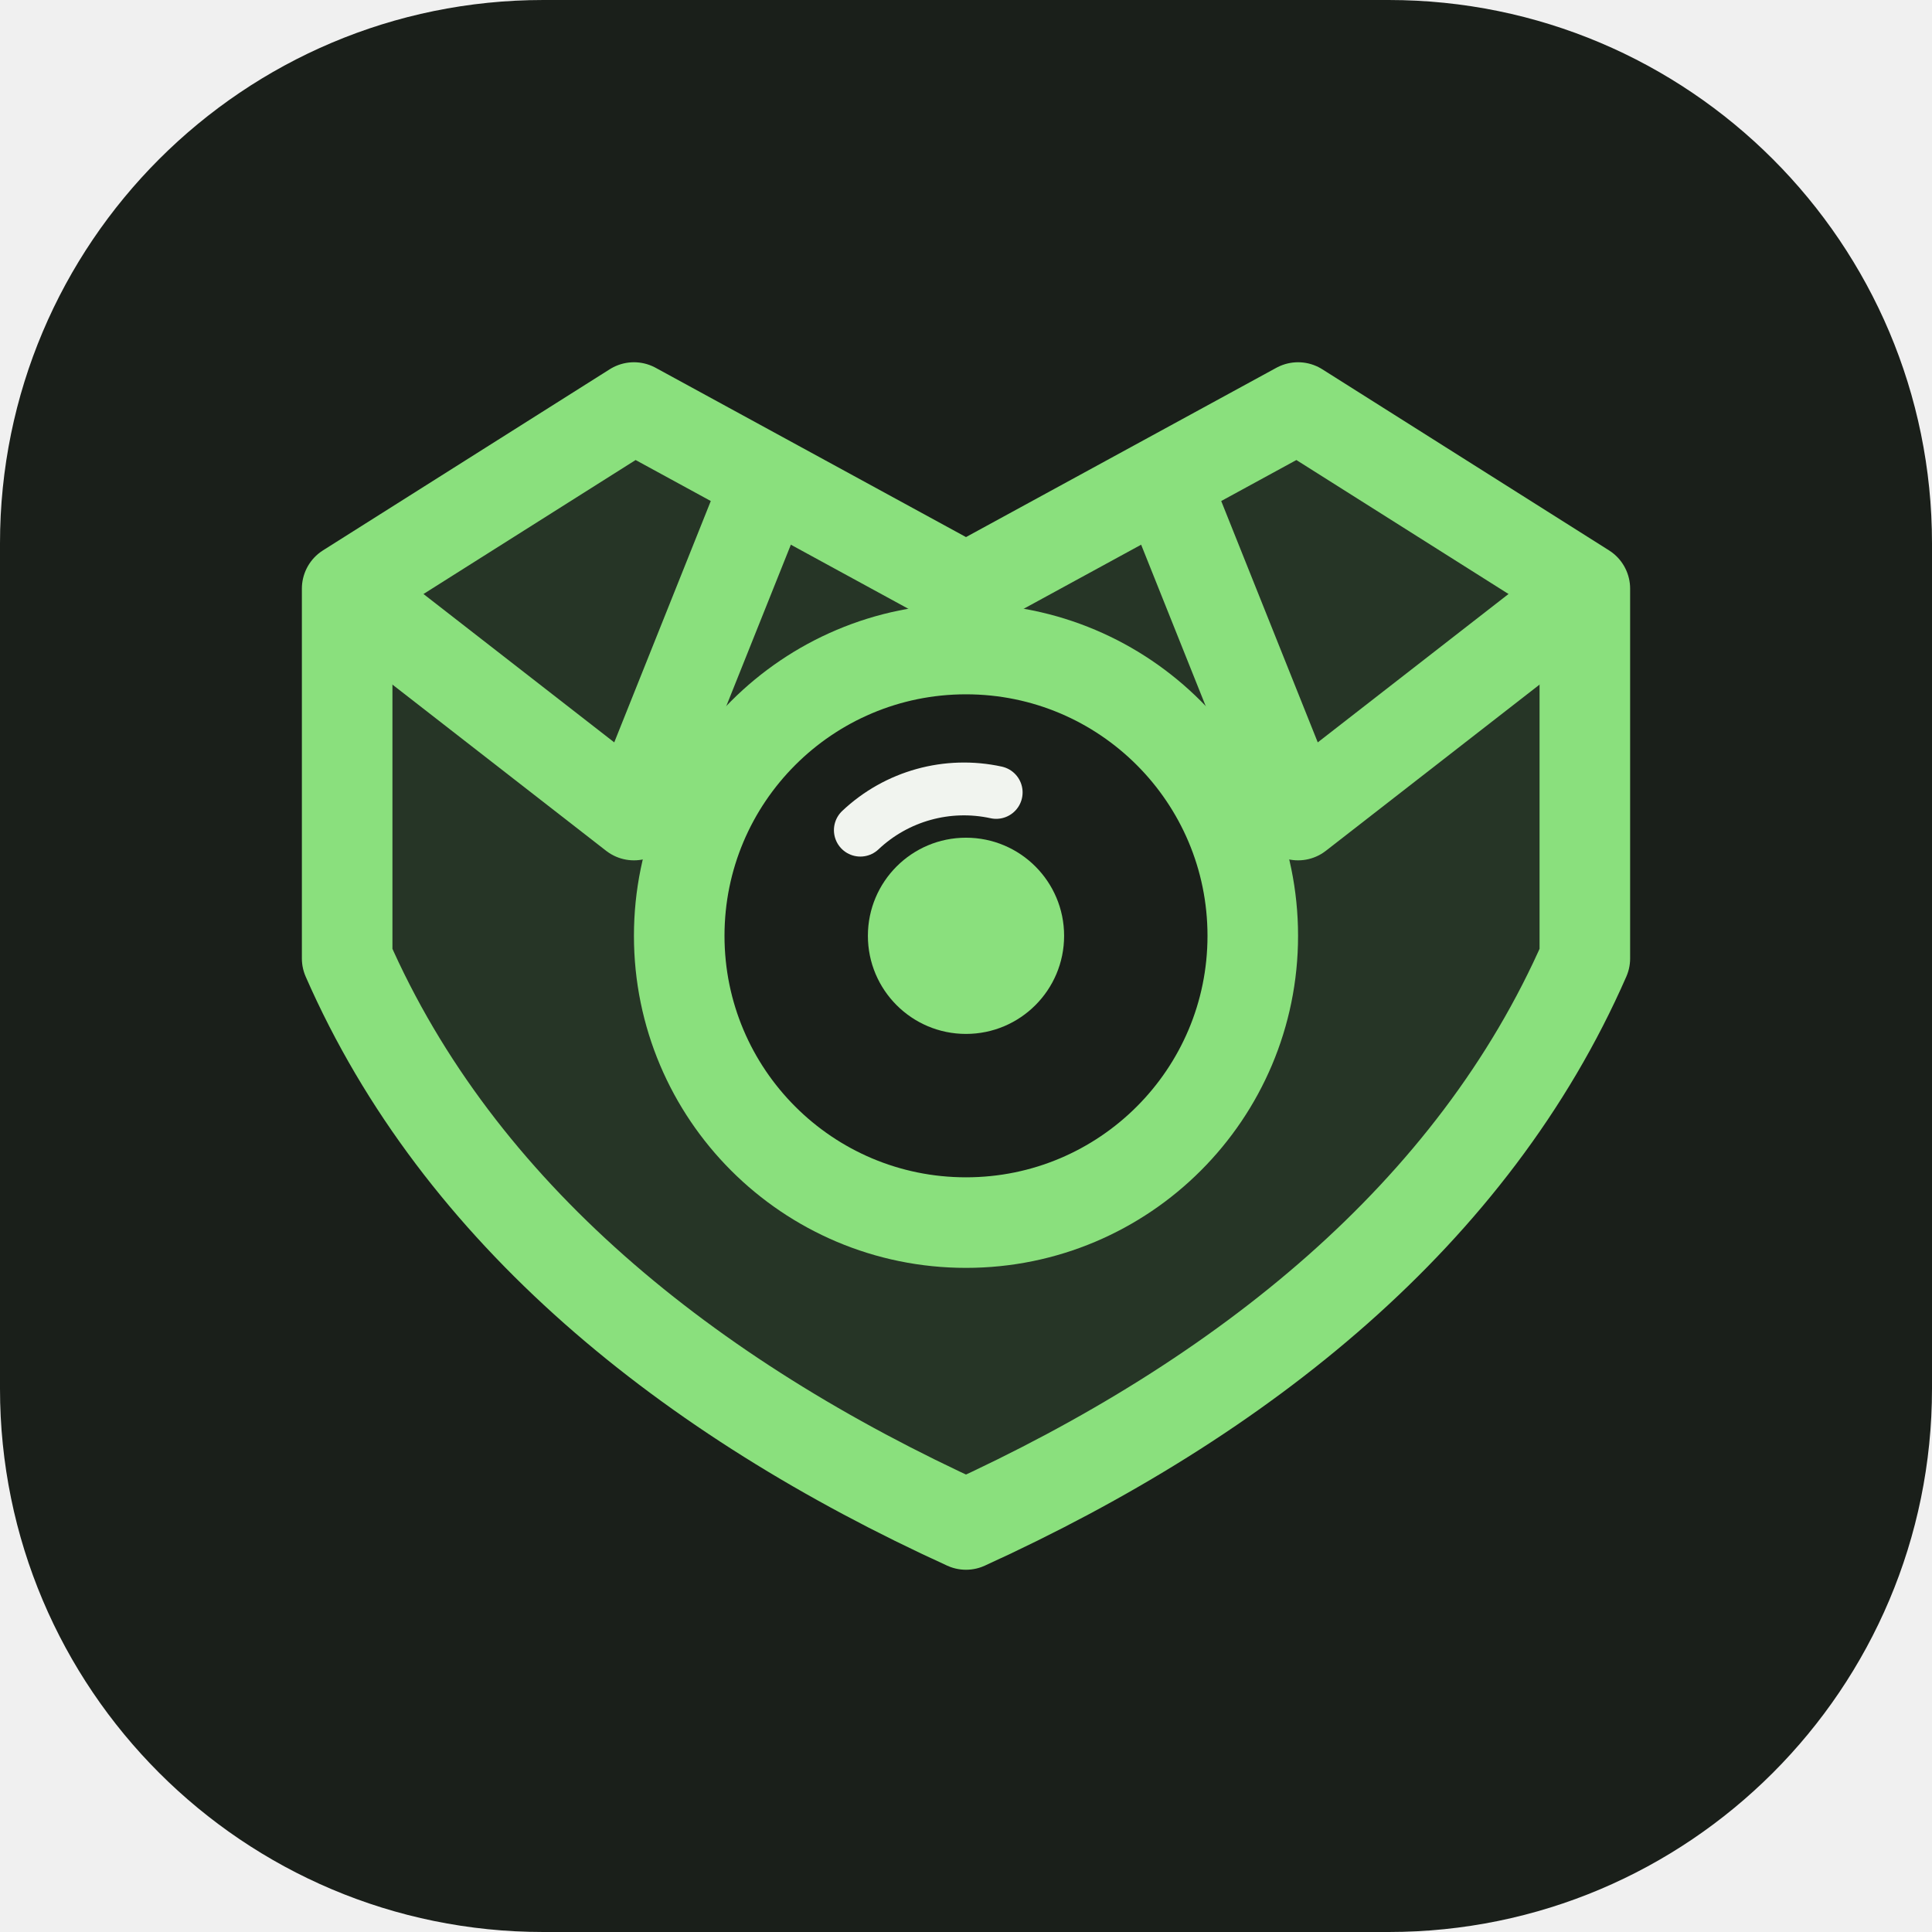
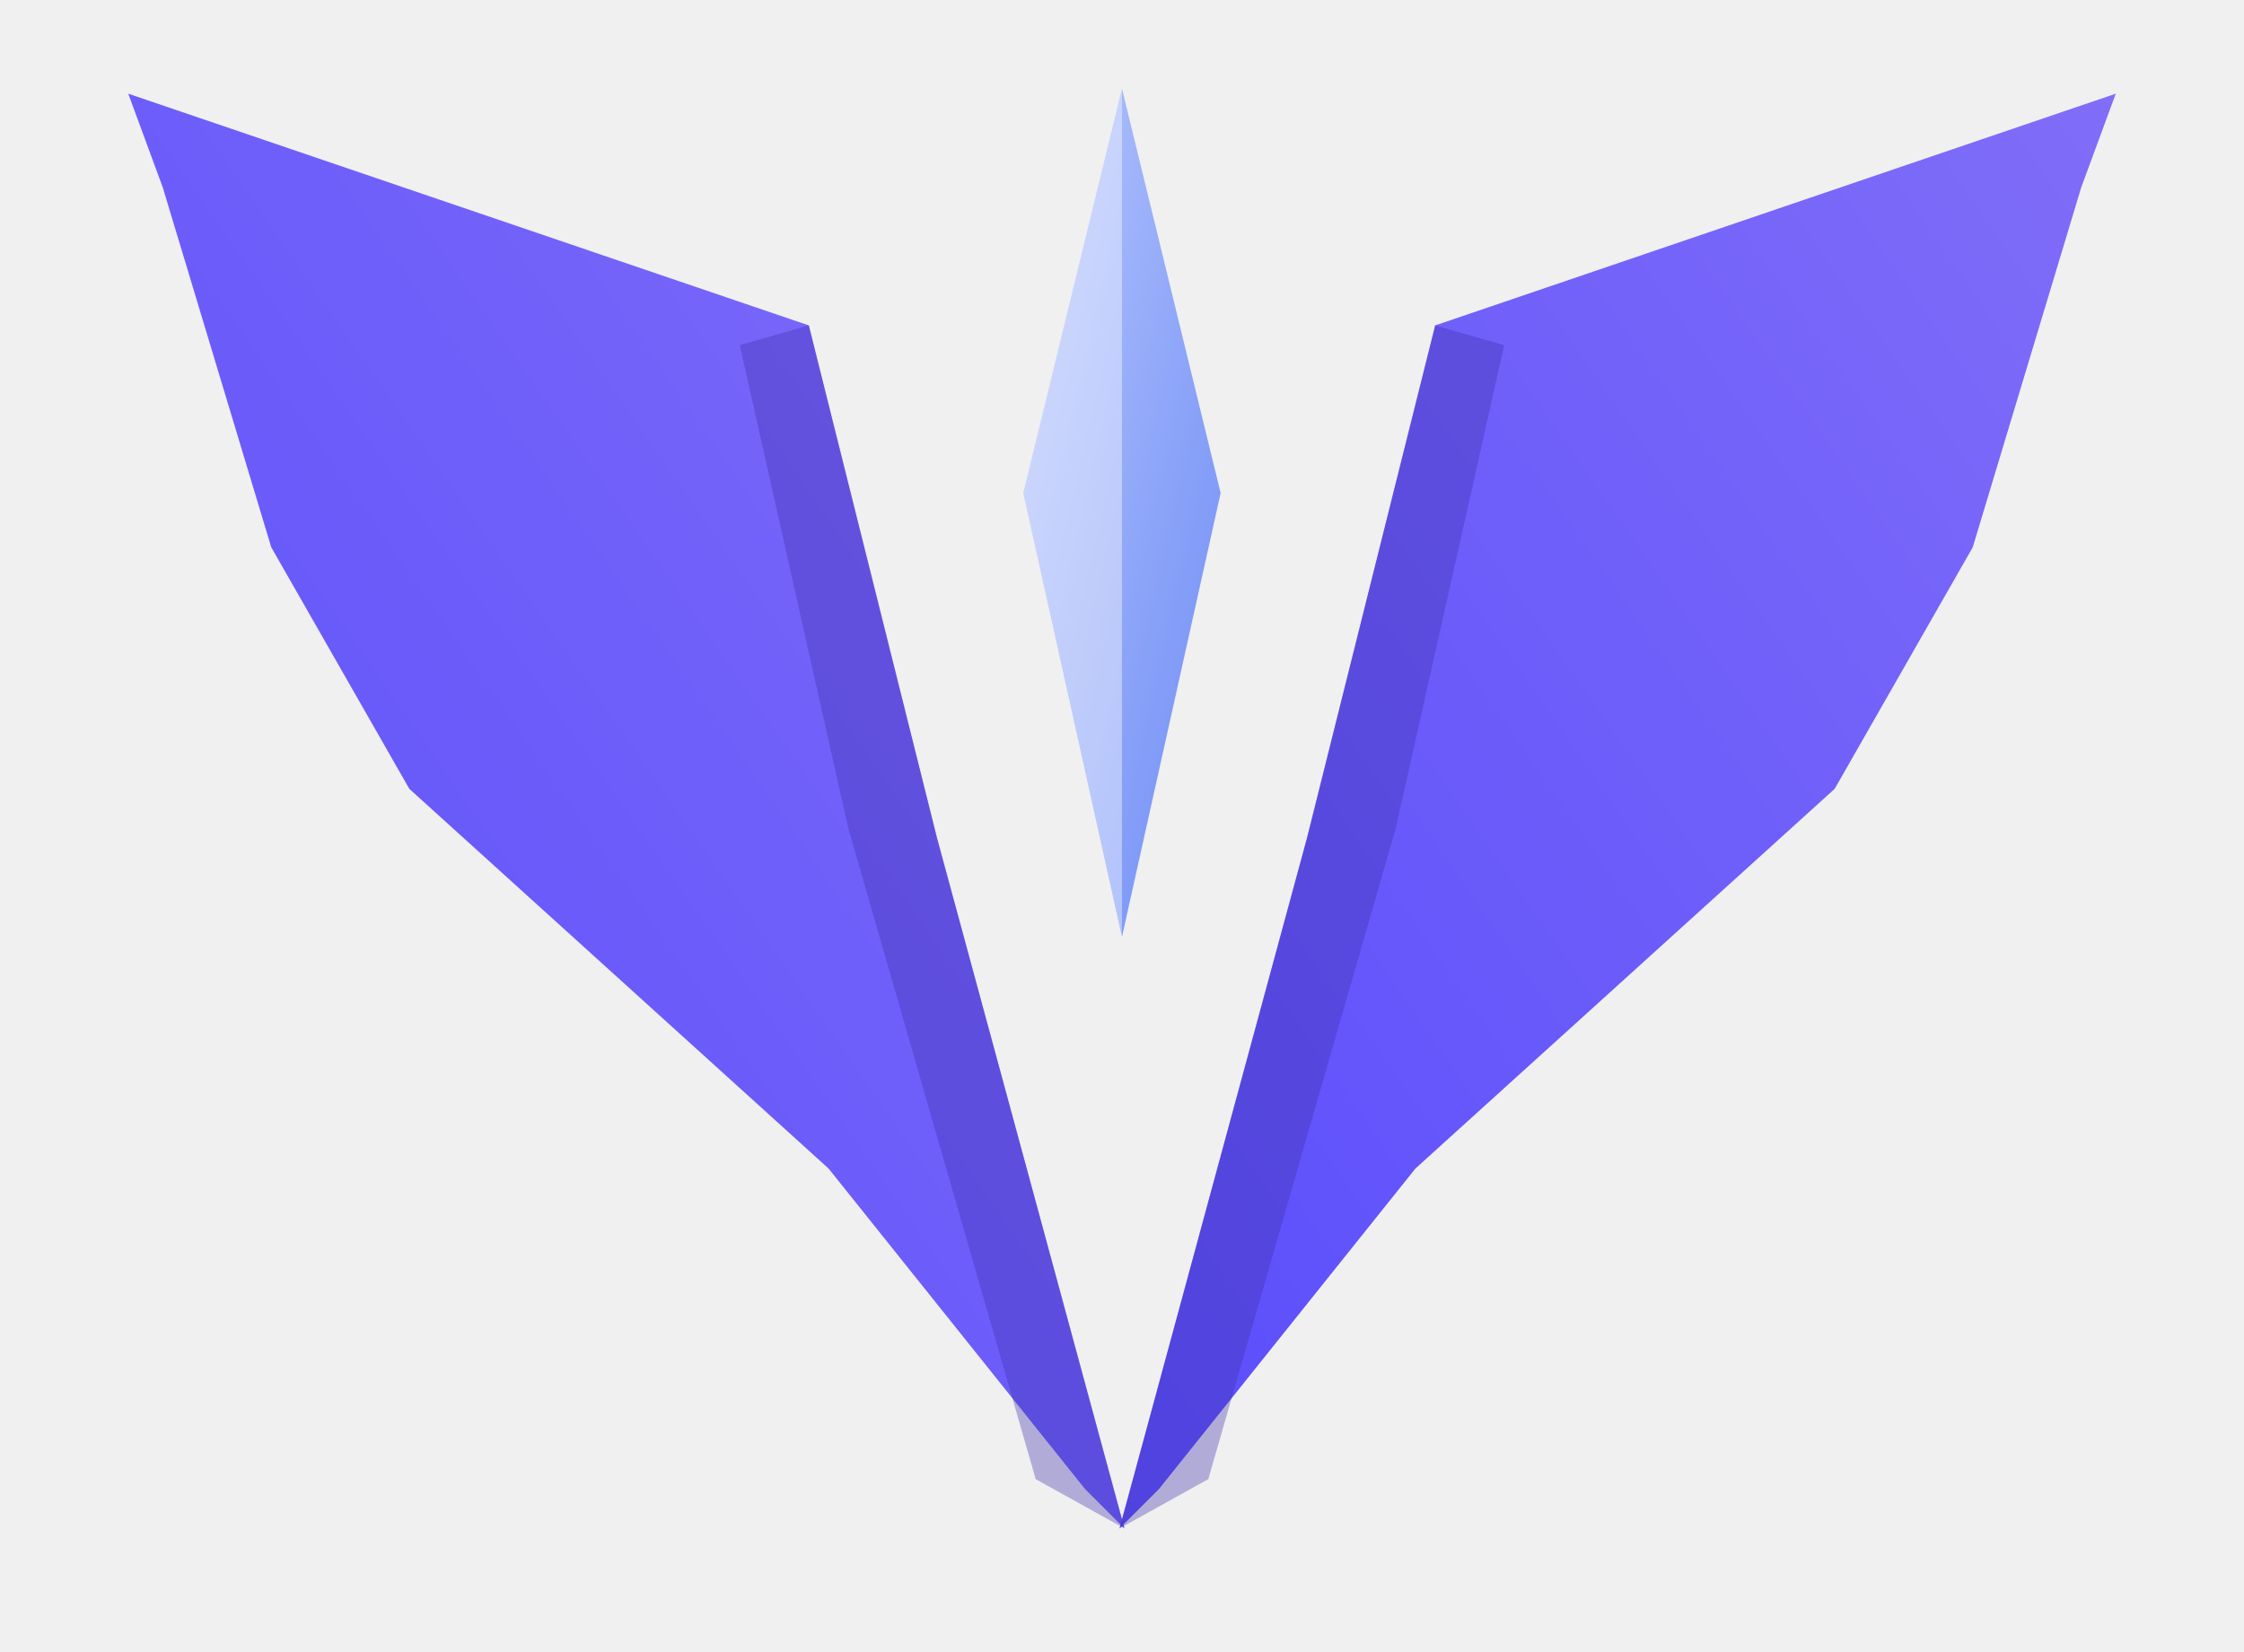
- <svg xmlns="http://www.w3.org/2000/svg" viewBox="0 0 64 64" fill="none">
-   <rect width="64" height="64" rx="18" fill="#1A1F1A" />
-   <g transform="translate(0 -4)">
-     <path d="M11.5 23.5 21 17.5 32 23.5l11-6 9.5 6v12.25C48.8 44.2 41.2 50.3 32 54.5c-9.2-4.2-16.8-10.3-20.5-18.75V23.5Z" fill="#263526" stroke="#8AE07D" stroke-width="3" stroke-linecap="round" stroke-linejoin="round" />
-     <path d="m12 24 9 7 4-10M52 24l-9 7-4-10" stroke="#8AE07D" stroke-width="3" stroke-linecap="round" stroke-linejoin="round" />
-     <circle cx="32" cy="35" r="9.5" fill="#1A1F1A" stroke="#8AE07D" stroke-width="3" />
-     <circle cx="32" cy="35" r="3.25" fill="#8AE07D" />
-     <path d="M28.5 31.5a5 5 0 0 1 4.5-1.25" stroke="#F1F4EF" stroke-width="1.75" stroke-linecap="round" />
-   </g>
+ <svg xmlns="http://www.w3.org/2000/svg" viewBox="0 0 455 335" width="455" height="335">
+   <defs>
+     <linearGradient id="v" x1="0" y1="1" x2="1" y2="0">
+       <stop offset="0" stop-color="#594DFC" />
+       <stop offset="1" stop-color="#806DF8" />
+     </linearGradient>
+     <linearGradient id="g" x1="0" y1="0" x2="1" y2="1">
+       <stop offset="0" stop-color="#B7C7FC" />
+       <stop offset="1" stop-color="#6E8CF6" />
+     </linearGradient>
+   </defs>
+   <path d="M 26,19 L 33,38 L 55,111 L 83,160 L 168,237 L 220,302 L 228,310 L 190,170 L 164,66 Z" fill="url(#v)" />
+   <path d="M 291,66 L 265,170 L 227,310 L 235,302 L 287,237 L 372,160 L 400,111 L 422,38 L 429,19 Z" fill="url(#v)" />
+   <path d="M 164,66 L 190,170 L 228,310 L 210,300 L 172,168 L 150,70 Z" fill="#3B2FA8" opacity="0.35" />
+   <path d="M 305,70 L 283,168 L 245,300 L 227,310 L 265,170 L 291,66 Z" fill="#3B2FA8" opacity="0.35" />
+   <path d="M 227.5,18 L 247.5,100 L 227.5,190 L 207.5,100 Z" fill="url(#g)" />
+   <path d="M 227.5,18 L 207.5,100 L 227.5,190 Z" fill="#FFFFFF" opacity="0.4" />
</svg>
